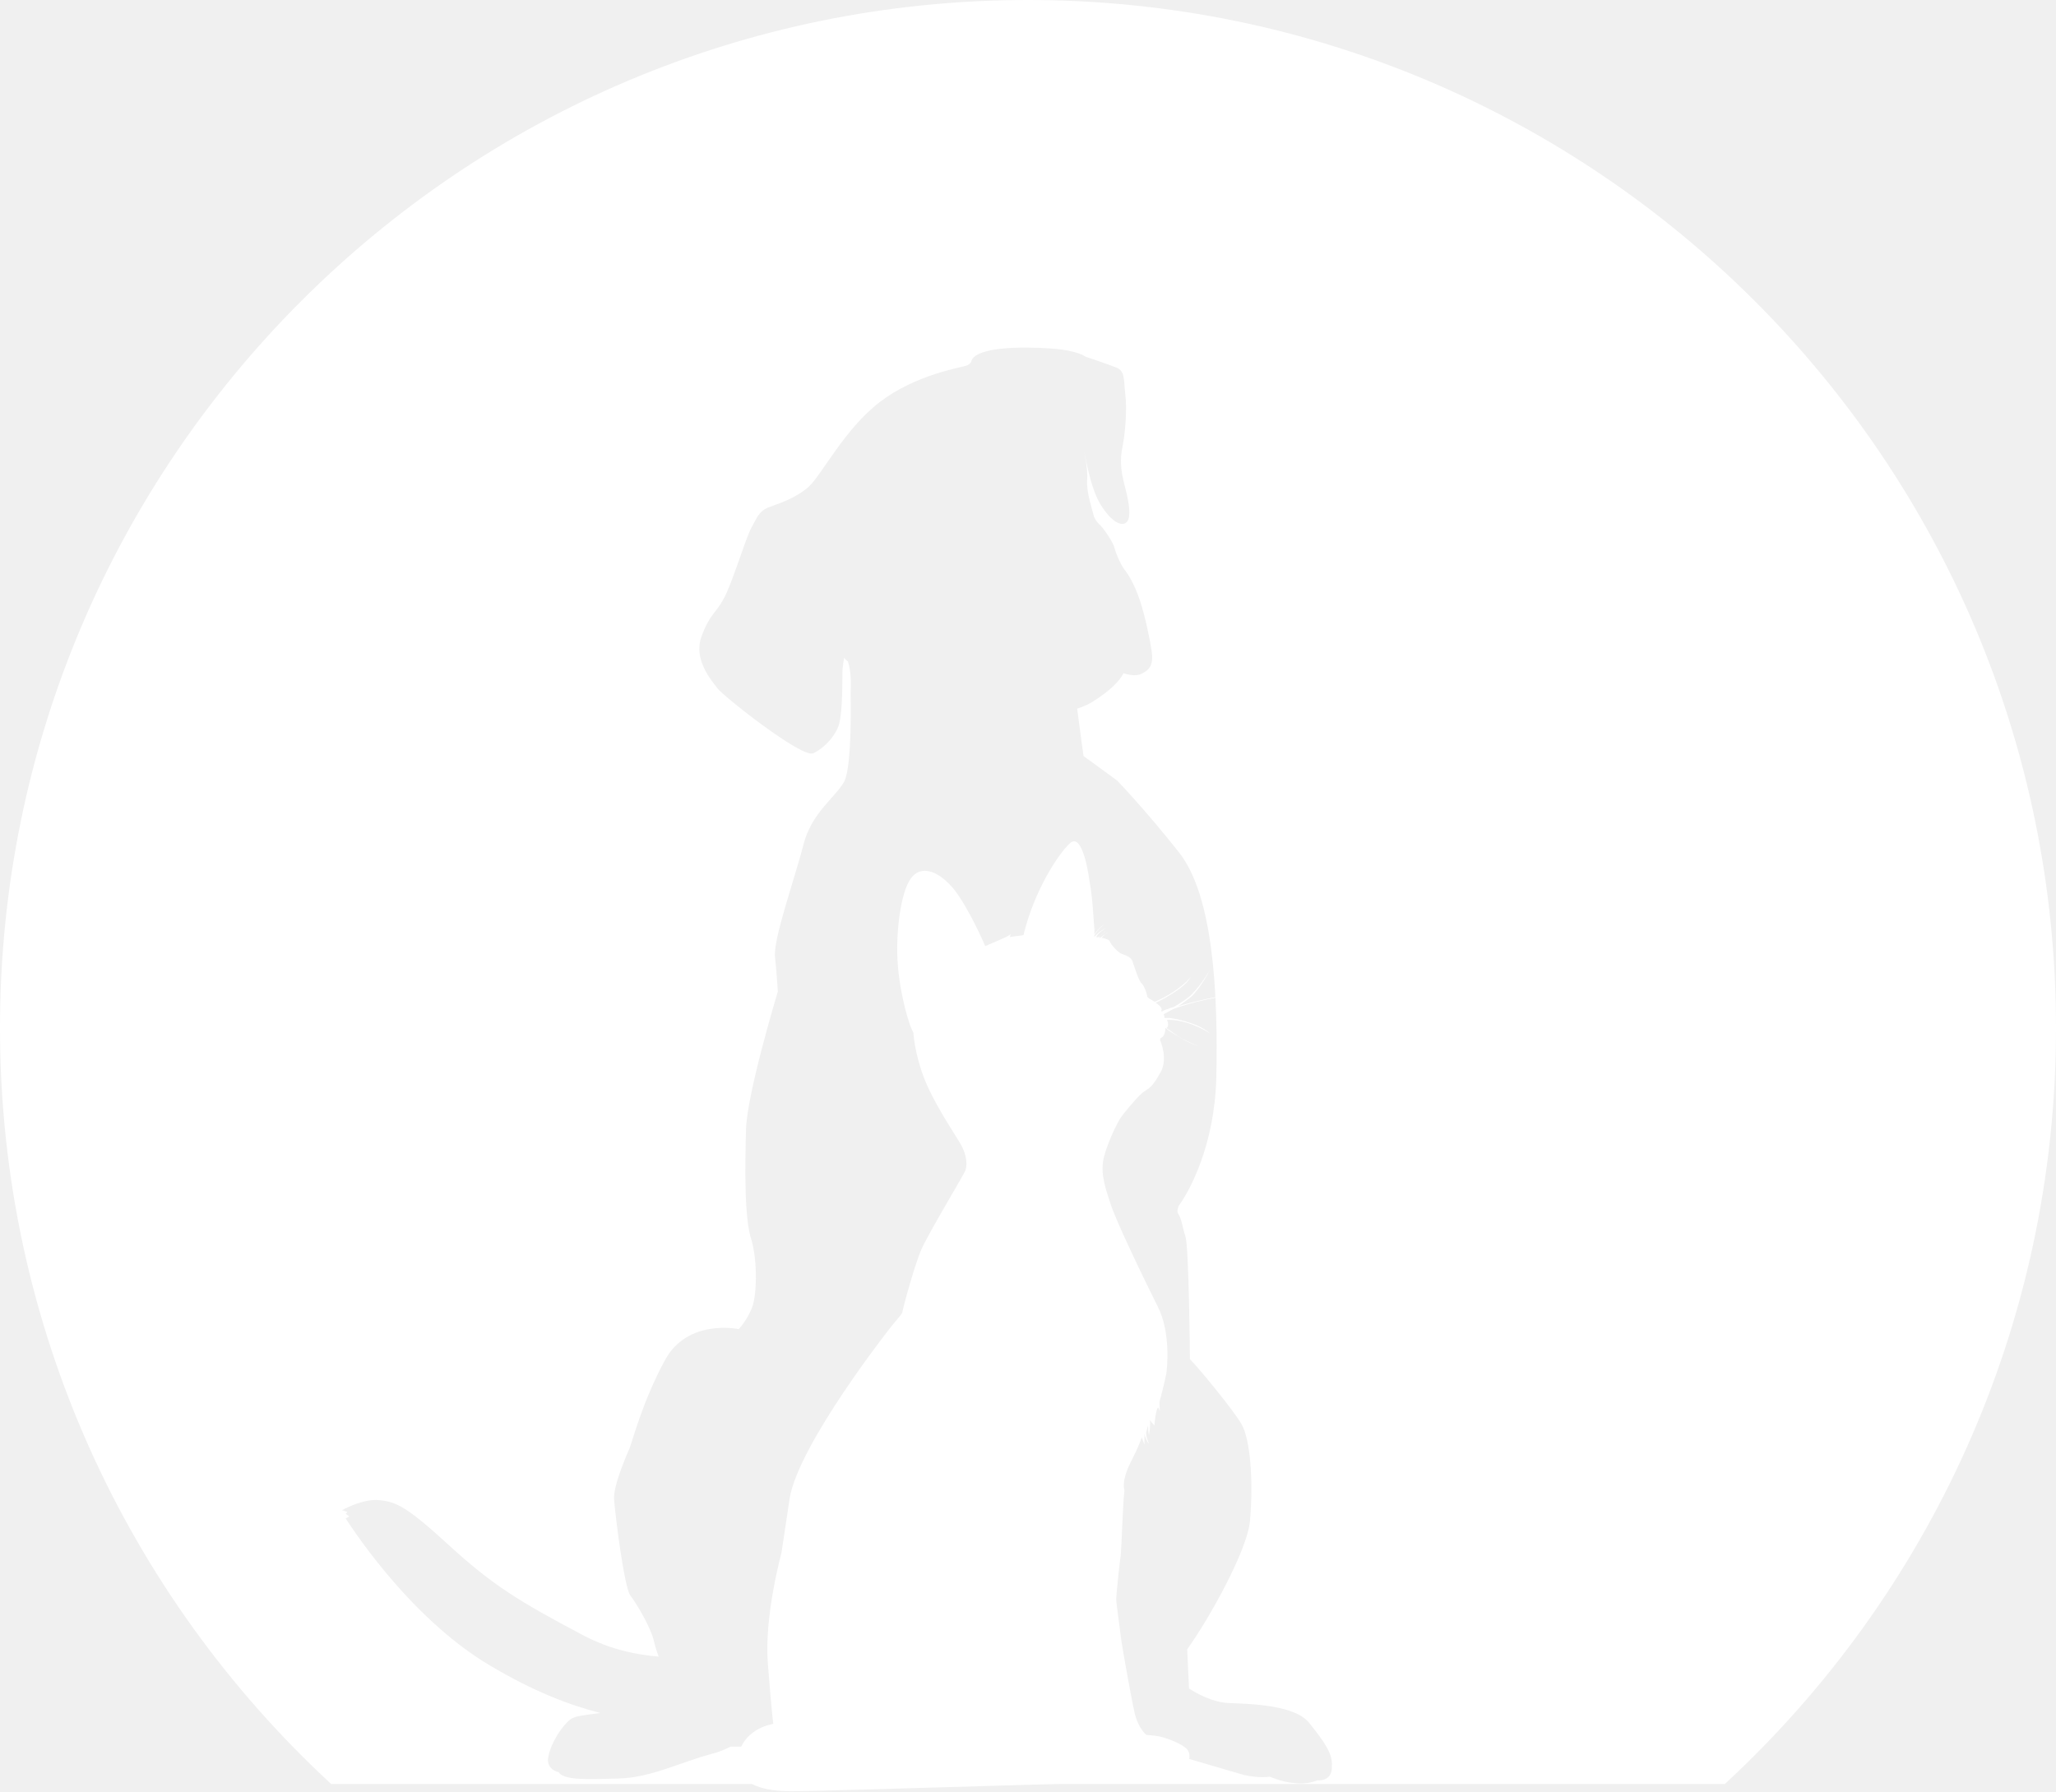
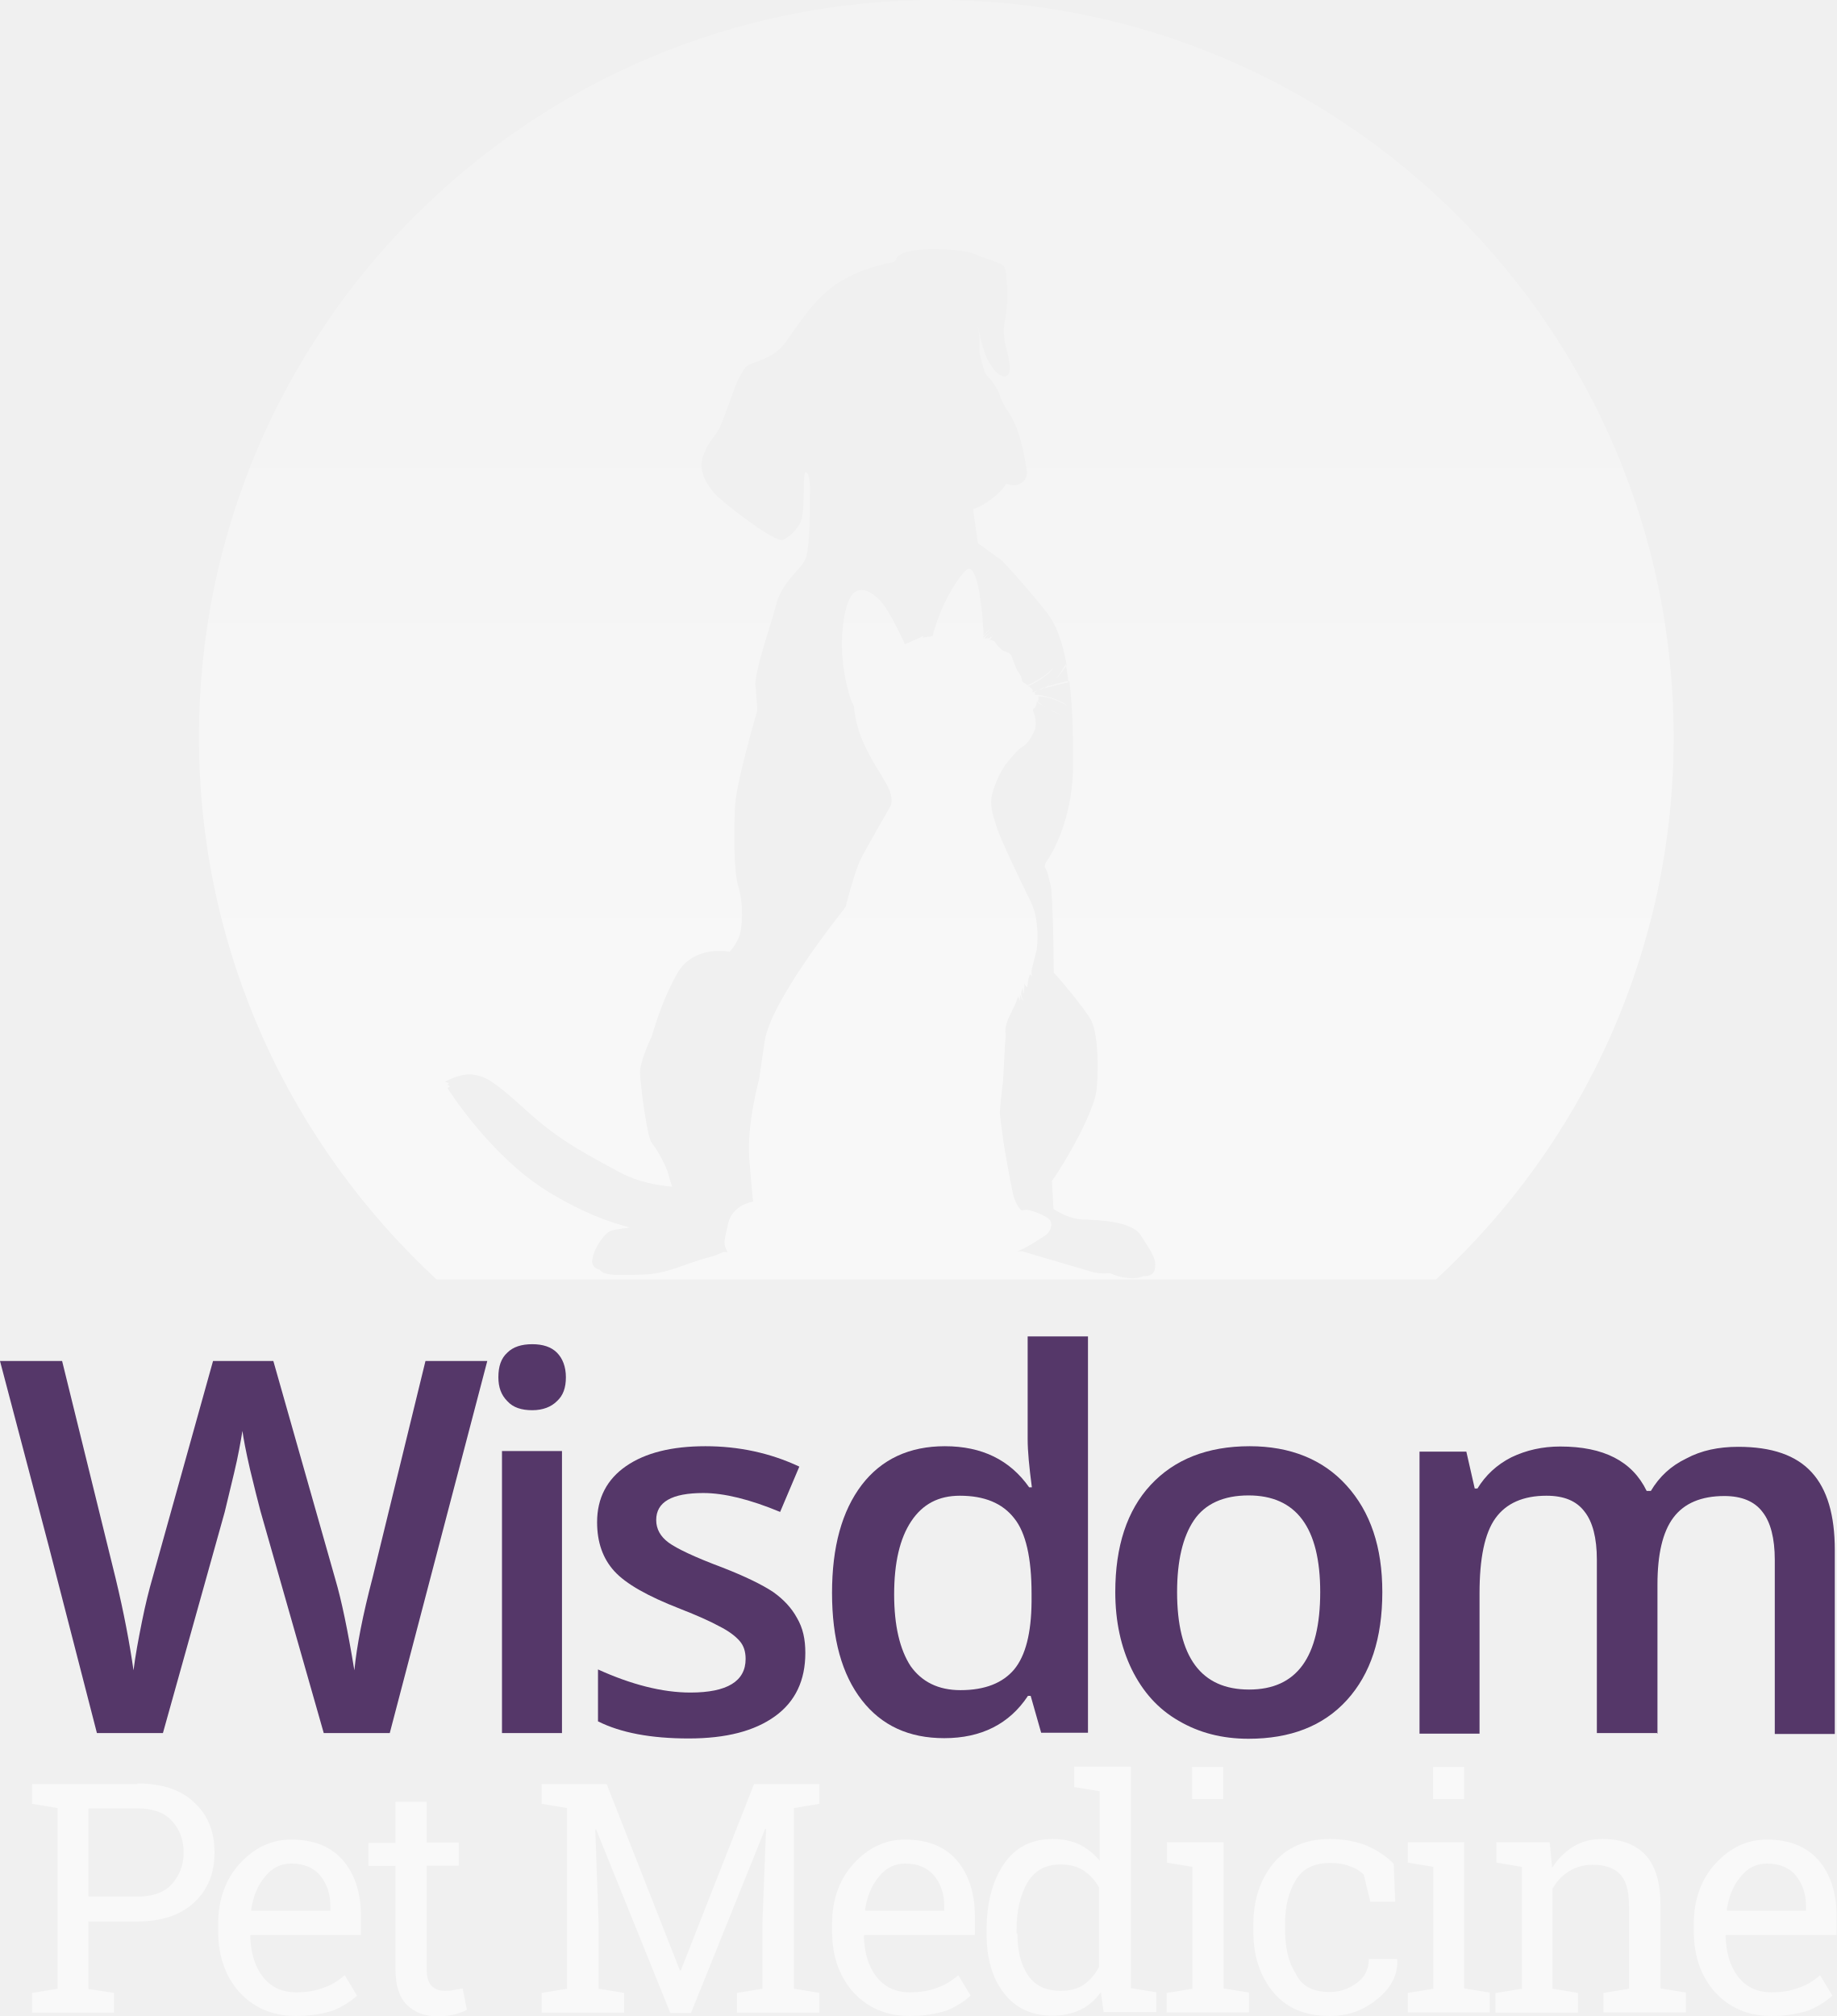
- <svg xmlns="http://www.w3.org/2000/svg" version="1.1" id="Layer_1" x="0px" y="0px" viewBox="0 0 226 196.9" enable-background="new 0 0 226 196.9" xml:space="preserve">
-   <g>
+ <svg xmlns="http://www.w3.org/2000/svg" version="1.1" id="Layer_1" x="0px" y="0px" viewBox="-1 94.8 612.2 671.9" enable-background="new -1 94.8 612.2 671.9" xml:space="preserve">
+   <g opacity="0.7">
    <g>
-       <path fill="#FFFFFF" d="M113,0C50.6,0,0,50.6,0,113c0,32.8,14,62.4,36.4,83.1h153.2C212,175.4,226,145.8,226,113    C226,50.6,175.4,0,113,0z M144.8,195.7c0,0-1.1,0.5-2.5,0.3c-1.4-0.1-2.7-0.7-2.7-0.7s-1.2,0.2-2.9-0.2    c-1.7-0.5-10.6-3.1-10.6-3.1l-45.8,0c-0.6,0.3-1.3,0.6-2.1,0.8c-3.4,0.9-6.6,2.6-10.2,2.7c-3.6,0.1-6,0.2-6.6-0.7    c0,0-1.5-0.3-1.1-1.8c0.3-1.5,1.5-3.3,2.4-4c0.5-0.4,1.8-0.5,3.3-0.7c-3.5-0.9-7.4-2.4-12.1-5.2c-9.2-5.4-15.9-16.2-15.9-16.2    l0.4-0.2l-0.4-0.3l0.2-0.2l-0.6-0.2c0,0,2.3-1.3,4.1-1.1c1.9,0.2,3,0.7,7.7,5c4.8,4.4,7.8,6.2,14.6,9.8c3.2,1.7,6.1,2.2,8.4,2.4    c-0.3-0.8-0.5-1.6-0.6-2c-0.4-1.4-1.8-3.8-2.5-4.7c-0.7-0.9-1.7-9.1-1.8-10.6c-0.1-1.5,1.4-4.9,1.7-5.6c0.3-0.7,1.4-5.1,3.9-9.7    c2.5-4.6,8.1-3.4,8.1-3.4s0.8-0.8,1.4-2.2c0.6-1.3,0.7-5.2,0-7.6c-0.8-2.4-0.7-8-0.6-12.1c0.1-4,3.5-15.2,3.5-15.2    s-0.1-1.8-0.3-3.7c-0.3-1.9,2.2-8.8,3.1-12.4s3.6-5.3,4.5-7c0.9-1.7,0.7-9.7,0.7-9.7c0.1-2-0.1-2.9-0.3-3.5    c-0.3-0.2-0.4-0.4-0.4-0.4s-0.2,0.9-0.2,1.7c0,0.8,0,4-0.3,5.3c-0.2,1.3-1.6,2.9-2.9,3.5c-1.2,0.6-9.8-6.2-10.5-7.1    c-0.7-0.9-2.7-3.2-1.8-5.7s1.6-2.6,2.4-4.1c0.9-1.5,2.4-6.6,3.1-7.9c0.7-1.3,0.9-1.8,1.8-2.2c1-0.4,2.9-0.9,4.5-2.3    c1.5-1.4,3.9-6.3,7.8-9.3c3.9-3,8.9-3.8,9.5-4c0.6-0.2,0.6-0.6,0.6-0.6c0.7-1.5,5.6-1.5,8.6-1.3c3.1,0.2,3.9,0.9,3.9,0.9    s2.4,0.8,3.4,1.2c1,0.4,0.8,1.3,1,3c0.2,1.6,0,4.3-0.4,6.2c-0.3,2,0.3,3.5,0.6,4.9c0.3,1.4,0.4,2.7-0.2,3c-0.5,0.3-1.5-0.1-2.7-2    c-1.2-1.9-1.8-5.9-1.8-5.8c0,0.2,0.4,1.8,0.3,3.1c-0.1,1.3,0.6,3.3,0.7,3.8c0.1,0.5,0.6,1,0.6,1c0.5,0.4,1.6,2.1,1.7,2.6    c0.1,0.5,0.7,1.9,1.1,2.4c0.4,0.5,1.1,1.6,1.7,3.4c0.6,1.8,1.1,4.3,1.3,5.6c0.2,1.4-0.2,2-1,2.4c-0.8,0.5-2.1,0-2.1,0    c-0.4,0.8-1.4,1.9-3.5,3.2c-0.5,0.3-1,0.5-1.6,0.7l0.7,5.2l3.7,2.7c0,0,3,3.1,6.8,7.9c3.8,4.8,4.3,15.6,4.1,24.8    c-0.2,7.5-3,12.5-4.1,14c-0.2,0.4-0.2,0.8-0.1,0.9c0.4,0.6,0.5,1.6,0.8,2.5c0.4,1.1,0.5,13.5,0.5,13.5c0.9,0.9,4.8,5.6,5.7,7.2    c0.9,1.6,1.3,6,0.9,10.6c-0.3,3.2-4.4,10.6-6.9,14.1l0.2,4.3c0.9,0.6,2.6,1.5,4.3,1.6c2.5,0.1,7.5,0.2,9,2.3    c1.6,2,2.5,3.3,2.4,4.6C146.5,195.9,144.8,195.7,144.8,195.7z" />
+       <linearGradient id="SVGID_1_" gradientUnits="userSpaceOnUse" x1="311.049" y1="185" x2="311.049" y2="447.069">
+         <stop offset="0" style="stop-color:#FFFFFF;stop-opacity:0.3" />
+         <stop offset="1" style="stop-color:#FFFFFF;stop-opacity:0.8" />
+       </linearGradient>
+       <path fill="url(#SVGID_1_)" d="M311,94.8c-135.6,0-245.7,110-245.7,245.7c0,71.3,30.5,135.6,79.2,180.7h333.1    c48.7-44.9,79.2-109.4,79.2-180.7C556.8,204.8,446.8,94.8,311,94.8z M355.1,322.2c-2.8,0.6-6,1.4-8.1,2c1.1-0.6,2.2-1.6,3-2.2    c1.8-1.6,3.4-4.5,4.2-5.9C354.5,318.1,354.9,320.1,355.1,322.2z M329.1,307.1c-0.6,0.6-1.1,0.6-1.1,0.6c0.2-0.6,1.7-1.7,1.7-1.7    c-0.5,0.2-1.1,0.9-1.6,1.3c-0.5,0.5-0.9,0.2-0.9,0.2c0.5-1.1,2.4-2.2,2.4-2.2c-1.1,0.5-2.7,1.7-2.8,2.2c0-0.2,0-0.2,0-0.5    c1.1-1.7,2.4-2.7,2.4-2.7c-0.9,0.5-1.9,1.7-2.4,2.4v-1.1c-0.2-2.7-0.5-7.5-1.1-11.2c-0.6-4.7-2.2-11.9-4.7-9.6s-8.5,11.2-11.2,22    l-3.3,0.5l0.2-0.6l-1.1,0.6l-5,2.2c0,0-3.8-8.6-7.4-13.5c-3.8-4.6-8-6.1-10.4-2.7c-2.4,3.3-3.8,13.2-3,20.9    c0.6,7.5,2.8,14.6,3.8,15.9c0,0,0.2,4.6,2.4,10.4c2.2,5.8,6.8,12.6,8.6,15.9s1.7,5.7,1.3,6.8c-0.5,1.1-8.6,14.8-10.4,18.7    c-1.7,3.9-4.6,14.6-4.6,14.9s-1.1,1.6-2.8,3.8c0,0-22,27.8-24.2,40.9l-1.9,13c0,0-4.1,14.9-3.3,26.2c0.9,11.3,1.3,14.6,1.3,14.6    s-6.8,0.9-8.3,7.2c-1.6,6.9-1.6,6.8-0.2,9.6h-1.5c-1.3,0.6-2.8,1.3-4.6,1.7c-7.4,1.9-14.3,5.7-22.2,5.8c-7.9,0.2-13,0.5-14.3-1.6    c0,0-3.3-0.6-2.4-3.9c0.6-3.3,3.3-7.2,5.2-8.6c1.1-0.9,3.9-1.1,7.2-1.6c-7.5-1.9-16-5.2-26.2-11.3c-20-11.8-34.6-35.2-34.6-35.2    l0.9-0.5l-0.9-0.6l0.5-0.5l-1.3-0.5c0,0,5-2.8,9-2.4c4.1,0.5,6.6,1.6,16.8,10.8c10.4,9.6,17,13.5,31.7,21.4    c6.9,3.8,13.2,4.7,18.2,5.2c-0.6-1.7-1.1-3.5-1.3-4.4c-0.9-3-3.9-8.3-5.5-10.2c-1.6-1.9-3.8-19.8-3.9-23.1    c-0.2-3.3,3-10.7,3.8-12.1c0.6-1.6,3-11.2,8.5-21.1c5.5-9.9,17.6-7.4,17.6-7.4s1.7-1.7,3-4.7c1.3-2.8,1.6-11.3,0-16.5    c-1.7-5.2-1.6-17.4-1.3-26.2c0.2-8.6,7.5-33,7.5-33s-0.2-3.9-0.6-8c-0.6-4.1,4.7-19.2,6.8-27c1.9-7.9,7.9-11.5,9.7-15.2    c1.9-3.8,1.6-21.1,1.6-21.1c0.2-4.4-0.2-6.3-0.6-7.5c-0.6-0.5-0.9-0.9-0.9-0.9s-0.5,1.9-0.5,3.8c0,1.9,0,8.6-0.6,11.5    c-0.5,2.8-3.5,6.3-6.3,7.5c-2.7,1.3-21.4-13.5-22.8-15.4c-1.6-1.9-5.8-6.9-3.9-12.4c1.9-5.5,3.5-5.7,5.2-9    c1.9-3.3,5.2-14.3,6.8-17.1c1.6-2.8,1.9-3.9,3.9-4.7c2.2-0.9,6.3-1.9,9.7-5c3.3-3,8.5-13.7,17-20.3c8.5-6.6,19.3-8.3,20.6-8.6    c1.3-0.5,1.3-1.3,1.3-1.3c1.6-3.3,12.1-3.3,18.7-2.8c6.8,0.5,8.5,1.9,8.5,1.9s5.2,1.7,7.4,2.7c2.2,0.9,1.7,2.8,2.2,6.6    c0.5,3.5,0,9.3-0.9,13.5c-0.6,4.4,0.6,7.5,1.3,10.7c0.6,3,0.9,5.8-0.5,6.6c-1.1,0.6-3.3-0.2-5.8-4.4c-2.5-4.2-3.9-12.9-3.9-12.6    c0,0.5,0.9,3.9,0.6,6.8s1.3,7.2,1.6,8.3c0.2,1.1,1.3,2.2,1.3,2.2c1.1,0.9,3.5,4.6,3.8,5.7c0.2,1.1,1.6,4.1,2.4,5.2    c0.9,1.1,2.4,3.5,3.8,7.4c1.3,3.9,2.4,9.3,2.8,12.1c0.5,3-0.5,4.4-2.2,5.2c-1.7,1.1-4.6,0-4.6,0c-0.9,1.7-3,4.1-7.5,6.9    c-1.1,0.6-2.2,1.1-3.5,1.6l1.6,11.3l8,5.8c0,0,6.6,6.8,14.8,17.1c3.3,4.1,5.5,10.4,6.8,17.7c-0.7,1.1-2.2,3.4-4,5.1    c-1.1,1.1-2.8,2.2-4.4,3c-0.9,0.2-1.3,0.5-1.3,0.5s-0.9,0.2-1.6,0.6c-0.2-0.2,0-0.5,0-0.5c0-0.6-0.9-1.3-1.6-1.7h0.2    c0,0,6.6-3,8.3-6.1c0,0-2.7,3.3-8.5,5.8h-0.2c-0.6-0.5-1.7-0.9-1.7-1.3s-0.6-2.4-1.3-3c-0.6-0.5-1.7-3.9-2.2-5.2    c-0.5-1.3-1.9-1.6-2.8-1.9c-0.9-0.5-2.4-2.2-2.7-2.8c0-0.5-1.6-0.9-1.9-0.9c0.2-0.3,0.4-0.5,0.7-0.7    C329.3,307,329.2,307,329.1,307.1z M343.9,325.8c-0.1,0-0.2,0-0.3,0C343.7,325.8,343.7,325.8,343.9,325.8z M384,516.8    c0,3.8-3.8,3.3-3.8,3.3s-2.4,1.1-5.5,0.6c-3-0.2-5.8-1.6-5.8-1.6s-2.7,0.5-6.3-0.5c-3.8-1.1-23.1-6.8-23.1-6.8H338    c2.2-0.5,8.6-4.7,9.7-5.5c1.6-1.3,2.2-3.8,1.1-5c-1.1-1.3-5.5-3-7.5-3.3l-1.9,0.2c0,0-1.9-1.6-2.8-5.5c-0.9-3.9-3-16-3.3-18.1    c-0.2-2.2-1.1-7.9-1.1-9c0-1.3,0.9-9.3,1.1-10.7c0.2-2.4,0.5-11.3,0.9-15.4c0,0-0.9-1.9,1.6-6.8c0.2-0.5,0.5-0.9,0.6-1.3    c0.9-1.7,1.6-3.3,1.9-4.6c0,0,0.5,1.1,0.6,1.7v-2.2c-0.2-0.5,0-0.2,0-0.2s0.6,1.9,1.1,2.2c0,0-0.9-1.9-0.6-2.8    c0.2-0.9,0.5-1.6,0.5-1.6s0,1.7,0.2,2.2c0,0,0.5-2.4,0.2-3.5c0,0,0.6,0.9,1.1,1.3c0-0.5,0.2-2.4,0.5-3.3c0.2-0.9,0.5-1.1,0.5-1.1    l0.5,0.9c0,0-0.2-1.9,0-2.7c0.2-0.8,1.3-5,1.6-6.3c0.2-1.3,1.1-9.7-1.9-15.9c-3-6.1-10.4-21.4-11.5-25.3    c-1.3-3.9-2.4-7.4-1.3-11.2c0.6-2.4,2.2-6.1,3.8-8.6c0.6-1.1,3.9-5,5.5-6.3c1.6-1.1,2.2-1.1,4.1-4.6c2.2-3.5,0-8,0-8l0.2-0.5    c1.1-0.5,1.1-2.2,1.1-2.2s0,0,0-0.2c1.1,0.9,2.7,1.7,3.8,2.4c1.7,1.1,4.1,1.9,4.1,1.9s-2.4-1.1-3.8-1.7c-0.9-0.5-2.7-1.7-3.9-2.7    c0.5-0.1,0.5-1.2,0.3-1.6c0.1,0,0.2,0,0.3,0c5.2,0.2,9.6,3.3,9.6,3.3c-3-2.8-9.6-3.8-9.6-3.8s-0.6,0-1.3,0c0-0.2,0-0.6-0.2-0.9    c0.5-0.2,1.6-0.9,2.4-1.3c3.4-1.2,6.7-2,9.2-2.5c1.2,9.5,1.3,20.2,1.2,30c-0.5,16.3-6.6,27.2-9,30.5c-0.5,0.9-0.5,1.7-0.2,1.9    c0.9,1.3,1.1,3.5,1.7,5.5c0.9,2.4,1.1,29.4,1.1,29.4c1.9,1.9,10.4,12.1,12.4,15.7c1.9,3.5,2.8,13,1.9,23.1    c-0.6,6.9-9.6,23.1-14.9,30.6l0.5,9.3c1.9,1.3,5.7,3.3,9.3,3.5c5.5,0.2,16.3,0.5,19.6,5C382.2,511.2,384.3,514,384,516.8z     M326.8,305.5c0-0.1,0.1-0.1,0.1-0.2C326.8,305.4,326.8,305.4,326.8,305.5z M329.3,307c0.4-0.2,0.8-0.4,0.9-0.5    C330,306.5,329.6,306.7,329.3,307z M326.9,305.3c0.1-0.2,0.3-0.3,0.4-0.4C327.2,304.9,327,305,326.9,305.3z" />
    </g>
  </g>
-   <path fill="#FFFFFF" d="M128.6,112.1c2.4,0.1,4.4,1.5,4.4,1.5c-1.4-1.3-4.4-1.7-4.4-1.7s-0.3,0-0.6,0c0-0.1,0-0.3-0.1-0.4  c0.2-0.1,0.7-0.4,1.1-0.6c3.6-1.3,6.7-1.5,6.7-1.5c-1.2-0.1-4.5,0.7-6.2,1.2c0.5-0.3,1-0.7,1.4-1c1.1-1,2.1-3,2.1-3s-0.9,1.6-2,2.7  c-0.5,0.5-1.3,1-2,1.4c-0.4,0.1-0.6,0.2-0.6,0.2s-0.4,0.1-0.7,0.3c-0.1-0.1,0-0.2,0-0.2c0-0.3-0.4-0.6-0.7-0.8c0,0,0,0,0,0  c0,0,0.1,0,0.1,0s3-1.4,3.8-2.8c0,0-1.2,1.5-3.9,2.7c0,0-0.1,0-0.1,0c-0.3-0.2-0.8-0.4-0.8-0.6c0-0.2-0.3-1.1-0.6-1.4  c-0.3-0.2-0.8-1.8-1-2.4c-0.2-0.6-0.9-0.7-1.3-0.9c-0.4-0.2-1.1-1-1.2-1.3c0-0.2-0.7-0.4-0.9-0.4c0,0,0,0,0,0  c0.2-0.3,0.5-0.5,0.7-0.6c-0.1,0.1-0.3,0.2-0.5,0.3c-0.3,0.3-0.5,0.3-0.5,0.3c0.1-0.3,0.8-0.8,0.8-0.8c-0.2,0.1-0.5,0.4-0.7,0.6  c-0.2,0.2-0.4,0.1-0.4,0.1c0.2-0.5,1.1-1,1.1-1c-0.5,0.2-1.2,0.8-1.3,1c0,0,0,0,0,0c0-0.1,0-0.1,0-0.2c0.5-0.8,1.1-1.2,1.1-1.2  c-0.4,0.2-0.9,0.8-1.1,1.1c0-0.1,0-0.3,0-0.5c0.1-0.2,0.2-0.3,0.2-0.3c-0.1,0.1-0.2,0.2-0.2,0.3c-0.1-1.2-0.2-3.5-0.5-5.1  c-0.3-2.2-1-5.5-2.2-4.4c-1.2,1.1-3.9,5.1-5.1,10.1L111,103l0.1-0.3l-0.5,0.3l-2.3,1c0,0-1.7-4-3.4-6.2c-1.7-2.1-3.7-2.8-4.8-1.2  c-1.1,1.5-1.7,6.1-1.4,9.6c0.3,3.5,1.3,6.7,1.7,7.3c0,0,0.1,2.1,1.1,4.8c1,2.7,3.1,5.8,4,7.3c0.9,1.5,0.8,2.6,0.6,3.1  c-0.2,0.5-4,6.8-4.8,8.6c-0.8,1.8-2.1,6.7-2.1,6.9c0,0.2-0.5,0.7-1.3,1.7c0,0-10.1,12.8-11.1,18.8l-0.9,6c0,0-1.9,6.9-1.5,12.1  c0.4,5.2,0.6,6.7,0.6,6.7s-3.1,0.4-3.8,3.3c-0.7,3.2,2.4,4.1,5.8,4.1c3.3,0,38.6-1.1,38.6-1.1s0.7,0.1,0.6-0.1  c1-0.2,3.3-0.7,3.8-1.1c0.7-0.6,1-1.7,0.5-2.3c-0.5-0.6-2.5-1.4-3.5-1.5l-1-0.1c0,0-0.9-0.7-1.3-2.5c-0.4-1.8-1.4-7.4-1.5-8.3  c-0.1-1-0.5-3.6-0.5-4.1c0-0.6,0.4-4.3,0.5-4.9c0.1-1.1,0.2-5.2,0.4-7.1c0,0-0.4-0.9,0.7-3.1c0.1-0.2,0.2-0.4,0.3-0.6  c0.4-0.8,0.7-1.5,0.9-2.1c0,0,0.2,0.5,0.3,0.8c0-0.3,0-0.8,0-1c-0.1-0.2,0-0.1,0-0.1s0.3,0.9,0.5,1c0,0-0.4-0.9-0.3-1.3  c0.1-0.4,0.2-0.7,0.2-0.7s0,0.8,0.1,1c0,0,0.2-1.1,0.1-1.6c0,0,0.3,0.4,0.5,0.6c0-0.2,0.1-1.1,0.2-1.5c0.1-0.4,0.2-0.5,0.2-0.5  l0.2,0.4c0,0-0.1-0.9,0-1.2c0.1-0.3,0.6-2.3,0.7-2.9c0.1-0.6,0.5-4.5-0.9-7.3c-1.4-2.8-4.8-9.8-5.3-11.6c-0.6-1.8-1.1-3.4-0.6-5.1  c0.3-1.1,1-2.8,1.7-4c0,0,0,0,0,0c0.3-0.5,1.8-2.3,2.5-2.9c0.7-0.5,1-0.5,1.9-2.1c1-1.6,0-3.7,0-3.7l0.1-0.2c0.5-0.2,0.5-1,0.5-1  s0,0,0-0.1c0.5,0.4,1.2,0.8,1.7,1.1c0.8,0.5,1.9,0.9,1.9,0.9s-1.1-0.5-1.7-0.8c-0.4-0.2-1.2-0.8-1.8-1.2c0,0,0,0,0,0  c0.3-0.1,0.2-0.7,0.1-0.8c0,0,0,0,0-0.1C128.1,112.1,128.3,112.1,128.6,112.1 M127.9,111.4C127.9,111.4,127.9,111.4,127.9,111.4  c0.1-0.1,0.1-0.1,0.2-0.1C128,111.3,127.9,111.3,127.9,111.4" />
+   <g>
+     <path fill="#553769" d="M128.9,672.4h-22l-21.1-74c-0.9-3.3-2-7.9-3.5-14c-1.4-6.1-2.2-10.4-2.5-12.7c-0.6,3.6-1.4,8.3-2.8,14.1   c-1.4,5.8-2.4,10.1-3.1,12.9l-20.6,73.7h-22l-16-62.1L-1,548.4h20.7l17.8,72.3c2.8,11.6,4.7,21.8,6,30.8c0.6-4.9,1.6-10.2,2.8-16.2   s2.4-10.7,3.5-14.5L70,548.4h20.1l20.7,72.9c2,6.8,4.1,16.8,6.3,30.2c0.8-8.2,2.8-18.4,6.1-31l17.6-72.1h20.6L128.9,672.4z" />
+     <path fill="#553769" d="M165.1,553.8c0-3.6,0.9-6.3,3-8.2c1.9-1.9,4.7-2.8,8.3-2.8c3.5,0,6.3,0.9,8.2,2.8c1.9,1.9,3,4.7,3,8.2   c0,3.5-0.9,6.1-3,8c-1.9,1.9-4.7,3-8.2,3c-3.6,0-6.4-0.9-8.3-3C166,559.7,165.1,557.1,165.1,553.8z M186.3,672.4h-20v-94h20V672.4z   " />
+     <path fill="#553769" d="M267.4,645.7c0,9.1-3.3,16.2-10.1,21.1c-6.8,4.9-16.2,7.4-28.8,7.4s-22.6-1.9-30.2-5.7v-17.3   c11,5,21.4,7.7,30.8,7.7c12.3,0,18.4-3.8,18.4-11.2c0-2.4-0.6-4.4-2-6c-1.4-1.6-3.6-3.3-6.8-4.9c-3.1-1.7-7.4-3.6-13-5.8   c-10.8-4.2-18.1-8.3-22-12.6c-3.8-4.2-5.7-9.6-5.7-16.3c0-8,3.3-14.3,9.7-18.7c6.4-4.4,15.2-6.6,26.4-6.6c11,0,21.5,2.2,31.3,6.8   l-6.4,15.1c-10.1-4.2-18.7-6.3-25.6-6.3c-10.5,0-15.7,3-15.7,9c0,3,1.4,5.5,4.1,7.5c2.7,2,8.8,4.9,17.9,8.3c7.7,3,13.4,5.8,17,8.2   c3.5,2.5,6.1,5.3,7.9,8.6C266.6,637.4,267.4,641.1,267.4,645.7z" />
+     <path fill="#553769" d="M313.7,674.1c-11.8,0-20.9-4.2-27.5-12.7c-6.6-8.5-9.9-20.4-9.9-35.7c0-15.4,3.3-27.3,9.9-36   c6.6-8.6,15.9-12.9,27.7-12.9c12.4,0,21.7,4.6,28.1,13.7h0.9c-0.9-6.8-1.4-12.1-1.4-16v-34.3h20.1v132.1h-15.6l-3.5-12.3h-0.9   C335.4,669.4,326,674.1,313.7,674.1z M319.1,658.1c8.2,0,14.1-2.4,17.9-6.9c3.8-4.6,5.7-12.1,5.8-22.5v-2.8   c0-11.8-1.9-20.3-5.8-25.1c-3.9-5-9.9-7.5-18.1-7.5c-7.1,0-12.4,2.8-16.2,8.5c-3.8,5.7-5.7,13.8-5.7,24.4c0,10.4,1.9,18.4,5.5,23.9   C306.2,655.3,311.7,658.1,319.1,658.1z" />
+     <path fill="#553769" d="M459.7,625.4c0,15.4-3.9,27.3-11.8,36s-18.9,12.9-32.8,12.9c-8.8,0-16.5-2-23.3-6   c-6.8-3.9-11.9-9.6-15.6-17.1c-3.6-7.4-5.5-16-5.5-25.8c0-15.2,3.9-27.2,11.8-35.7c7.9-8.5,18.9-12.9,33-12.9   c13.5,0,24.4,4.4,32.2,13C455.8,598.7,459.7,610.5,459.7,625.4z M391.3,625.4c0,21.7,8,32.5,24,32.5c15.9,0,23.7-10.8,23.7-32.5   c0-21.5-8-32.2-23.9-32.2c-8.3,0-14.5,2.8-18.2,8.3C393.2,607,391.3,615,391.3,625.4z" />
+     <path fill="#553769" d="M551.3,672.4h-20.1v-57.8c0-7.2-1.4-12.6-4.1-16c-2.7-3.6-6.9-5.3-12.7-5.3c-7.7,0-13.4,2.5-17,7.5   c-3.6,5-5.3,13.4-5.3,25v46.8h-20v-94h15.6l2.8,12.3h0.9c2.7-4.4,6.4-7.9,11.3-10.4c5-2.4,10.4-3.6,16.3-3.6   c14.5,0,24,4.9,28.8,14.8h1.4c2.8-4.7,6.6-8.3,11.8-10.8c5-2.7,10.8-3.9,17.3-3.9c11.2,0,19.3,2.8,24.5,8.5s7.7,14.3,7.7,25.9v61.3   h-20v-58c0-7.2-1.4-12.6-4.1-16c-2.7-3.6-7.1-5.3-12.7-5.3c-7.7,0-13.4,2.4-17,7.2s-5.3,12.3-5.3,22.3v49.7H551.3z" />
+   </g>
+   <g opacity="0.57">
+     <path fill="#FFFFFF" d="M44.7,689.2c8.2,0,14.5,2,19,6.3c4.6,4.2,6.8,9.7,6.8,16.7c0,6.9-2.2,12.4-6.8,16.7   c-4.6,4.2-10.8,6.3-19,6.3H28.5v22.5L37,759v6.6H9.7V759l8.5-1.4v-60.2L9.7,696v-6.6h8.5h26.6V689.2z M28.5,726.9h16.2   c5.2,0,9.1-1.4,11.6-4.2c2.5-2.8,3.9-6.3,3.9-10.5c0-4.2-1.3-7.7-3.9-10.5c-2.5-2.8-6.4-4.2-11.6-4.2H28.5V726.9z" />
+     <path fill="#FFFFFF" d="M97.7,766.7c-7.9,0-14.1-2.7-18.9-7.9c-4.7-5.3-7.1-12.1-7.1-20.4V736c0-8,2.4-14.8,7.2-20.1   c4.9-5.3,10.5-8,17.1-8c7.7,0,13.4,2.4,17.3,6.9s6,10.8,6,18.5v6.4H82.6l-0.2,0.3c0.2,5.5,1.4,9.9,4.1,13.5   c2.7,3.5,6.4,5.3,11.2,5.3c3.5,0,6.6-0.5,9.3-1.6c2.7-0.9,4.9-2.4,6.9-4.1l4.1,6.8c-2,1.9-4.7,3.6-8,5   C106.5,766,102.4,766.7,97.7,766.7z M96.1,715.9c-3.5,0-6.4,1.4-8.8,4.4c-2.5,3-3.9,6.6-4.6,11l0.2,0.3h26.2v-1.4   c0-4.1-1.1-7.4-3.3-10.2C103.6,717.3,100.3,715.9,96.1,715.9z" />
+     <path fill="#FFFFFF" d="M141.2,695.2v13.7h10.7v7.7h-10.7V751c0,2.7,0.6,4.6,1.7,5.7c1.1,1.1,2.5,1.6,4.4,1.6c0.9,0,1.9,0,3.1-0.3   c1.1-0.2,2-0.3,2.8-0.5l1.4,7.1c-0.9,0.6-2.4,1.1-4.2,1.6c-1.9,0.5-3.8,0.6-5.7,0.6c-4.2,0-7.5-1.3-10.1-3.8   c-2.5-2.5-3.8-6.4-3.8-11.9v-34.4h-9v-7.7h9v-13.7H141.2z" />
+     <path fill="#FFFFFF" d="M254.3,704.4H254l-24.7,61.3h-6.9l-24.7-61.1h-0.3l1.1,31v22l8.5,1.4v6.6h-27.5V759l8.5-1.4v-60.2l-8.5-1.4   v-6.6h8.5h13.2l24.4,62.1h0.3l24.4-62.1h21.8v6.6l-8.5,1.4v60.2l8.5,1.4v6.6h-27.5V759l8.5-1.4v-22.2L254.3,704.4z" />
+     <path fill="#FFFFFF" d="M302.3,766.7c-7.9,0-14.1-2.7-18.9-7.9c-4.7-5.3-7.1-12.1-7.1-20.4V736c0-8,2.4-14.8,7.2-20.1   c4.9-5.3,10.5-8,17.1-8c7.7,0,13.4,2.4,17.3,6.9c3.9,4.6,6,10.8,6,18.5v6.4h-36.8l-0.2,0.3c0.2,5.5,1.4,9.9,4.1,13.5   c2.7,3.5,6.4,5.3,11.2,5.3c3.5,0,6.6-0.5,9.3-1.6c2.7-0.9,4.9-2.4,6.9-4.1l4.1,6.8c-2,1.9-4.7,3.6-8,5   C310.9,766,307,766.7,302.3,766.7z M300.7,715.9c-3.5,0-6.4,1.4-8.8,4.4c-2.5,3-3.9,6.6-4.6,11l0.2,0.3h26.2v-1.4   c0-4.1-1.1-7.4-3.3-10.2C308.1,717.3,304.9,715.9,300.7,715.9z" />
+     <path fill="#FFFFFF" d="M365.9,758.8c-1.9,2.5-4.1,4.6-6.8,5.8c-2.7,1.3-5.8,2-9.3,2c-6.9,0-12.4-2.5-16.2-7.5   c-3.9-5-5.8-11.6-5.8-19.8v-1.1c0-9.1,1.9-16.5,5.8-22.2s9.4-8.3,16.3-8.3c3.3,0,6.3,0.6,9,1.9c2.5,1.3,4.7,3,6.6,5.3v-23.1   l-8.5-1.4v-6.8h8.5h10.4v73.8l8.5,1.4v6.6h-17.6L365.9,758.8z M338.1,739.3c0,5.7,1.1,10.2,3.5,13.8c2.4,3.5,6,5.2,10.8,5.2   c3.1,0,5.7-0.6,7.7-2c2-1.4,3.8-3.3,5.2-6v-26.4c-1.3-2.4-3-4.2-5.2-5.7c-2.2-1.4-4.7-2-7.7-2c-4.9,0-8.6,2-11,6.1   c-2.4,4.1-3.6,9.4-3.6,16v0.9H338.1z" />
+     <path fill="#FFFFFF" d="M387.9,759l8.5-1.4V717l-8.5-1.4v-6.8h18.9v48.7l8.5,1.4v6.6h-27.5V759H387.9z M406.7,694.4h-10.4v-10.7   h10.4V694.4z" />
+     <path fill="#FFFFFF" d="M442.2,758.7c3.5,0,6.4-1.1,9.1-3.1s3.9-4.7,3.9-7.9h9.3l0.2,0.3c0.2,4.9-2,9.3-6.6,13   c-4.6,3.8-9.7,5.7-15.9,5.7c-8.3,0-14.6-2.7-18.9-8c-4.4-5.3-6.6-12.1-6.6-20.3v-2.2c0-8,2.2-14.8,6.6-20.3   c4.4-5.3,10.7-8.2,18.9-8.2c4.6,0,8.6,0.8,12.3,2.2c3.6,1.6,6.6,3.6,9,6.1l0.5,12.6h-8.3l-2.2-9c-1.3-1.3-2.8-2.2-4.7-2.8   c-1.9-0.8-4.1-1.1-6.4-1.1c-5.5,0-9.3,1.9-11.6,5.8s-3.5,8.6-3.5,14.3v2.2c0,5.8,1.1,10.7,3.5,14.5   C432.8,756.8,436.7,758.7,442.2,758.7z" />
+     <path fill="#FFFFFF" d="M468.2,759l8.5-1.4V717l-8.5-1.4v-6.8H487v48.7l8.5,1.4v6.6h-27.3V759z M487,694.4h-10.4v-10.7H487V694.4z" />
+     <path fill="#FFFFFF" d="M497.7,759l8.5-1.4V717l-8.5-1.4v-6.8h17.8l0.8,8.5c1.9-3,4.2-5.3,7.1-7.1c2.8-1.7,6.1-2.5,9.7-2.5   c6.1,0,10.8,1.7,14.3,5.3c3.3,3.6,5,9.1,5,16.7v27.8l8.5,1.4v6.6h-27.5V759l8.5-1.4v-27.5c0-5-0.9-8.5-3-10.7c-2-2-5-3.1-9.1-3.1   c-3,0-5.7,0.8-7.9,2.2c-2.4,1.4-4.1,3.5-5.5,5.8v33.3l8.5,1.4v6.6h-27.5V759H497.7z" />
+     <path fill="#FFFFFF" d="M589.5,766.7c-7.9,0-14.1-2.7-18.9-7.9c-4.7-5.3-7.1-12.1-7.1-20.4V736c0-8,2.4-14.8,7.2-20.1   c4.9-5.3,10.5-8,17.1-8c7.7,0,13.4,2.4,17.3,6.9s6,10.8,6,18.5v6.4h-36.8l-0.2,0.3c0.2,5.5,1.4,9.9,4.1,13.5   c2.7,3.5,6.4,5.3,11.2,5.3c3.5,0,6.6-0.5,9.3-1.6c2.7-0.9,4.9-2.4,6.9-4.1l4.1,6.8c-2,1.9-4.7,3.6-8,5   C598.1,766,594.2,766.7,589.5,766.7z M587.9,715.9c-3.5,0-6.4,1.4-8.8,4.4c-2.5,3-3.9,6.6-4.6,11l0.2,0.3h26.2v-1.4   c0-4.1-1.1-7.4-3.3-10.2C595.4,717.3,592.1,715.9,587.9,715.9z" />
+   </g>
</svg>
